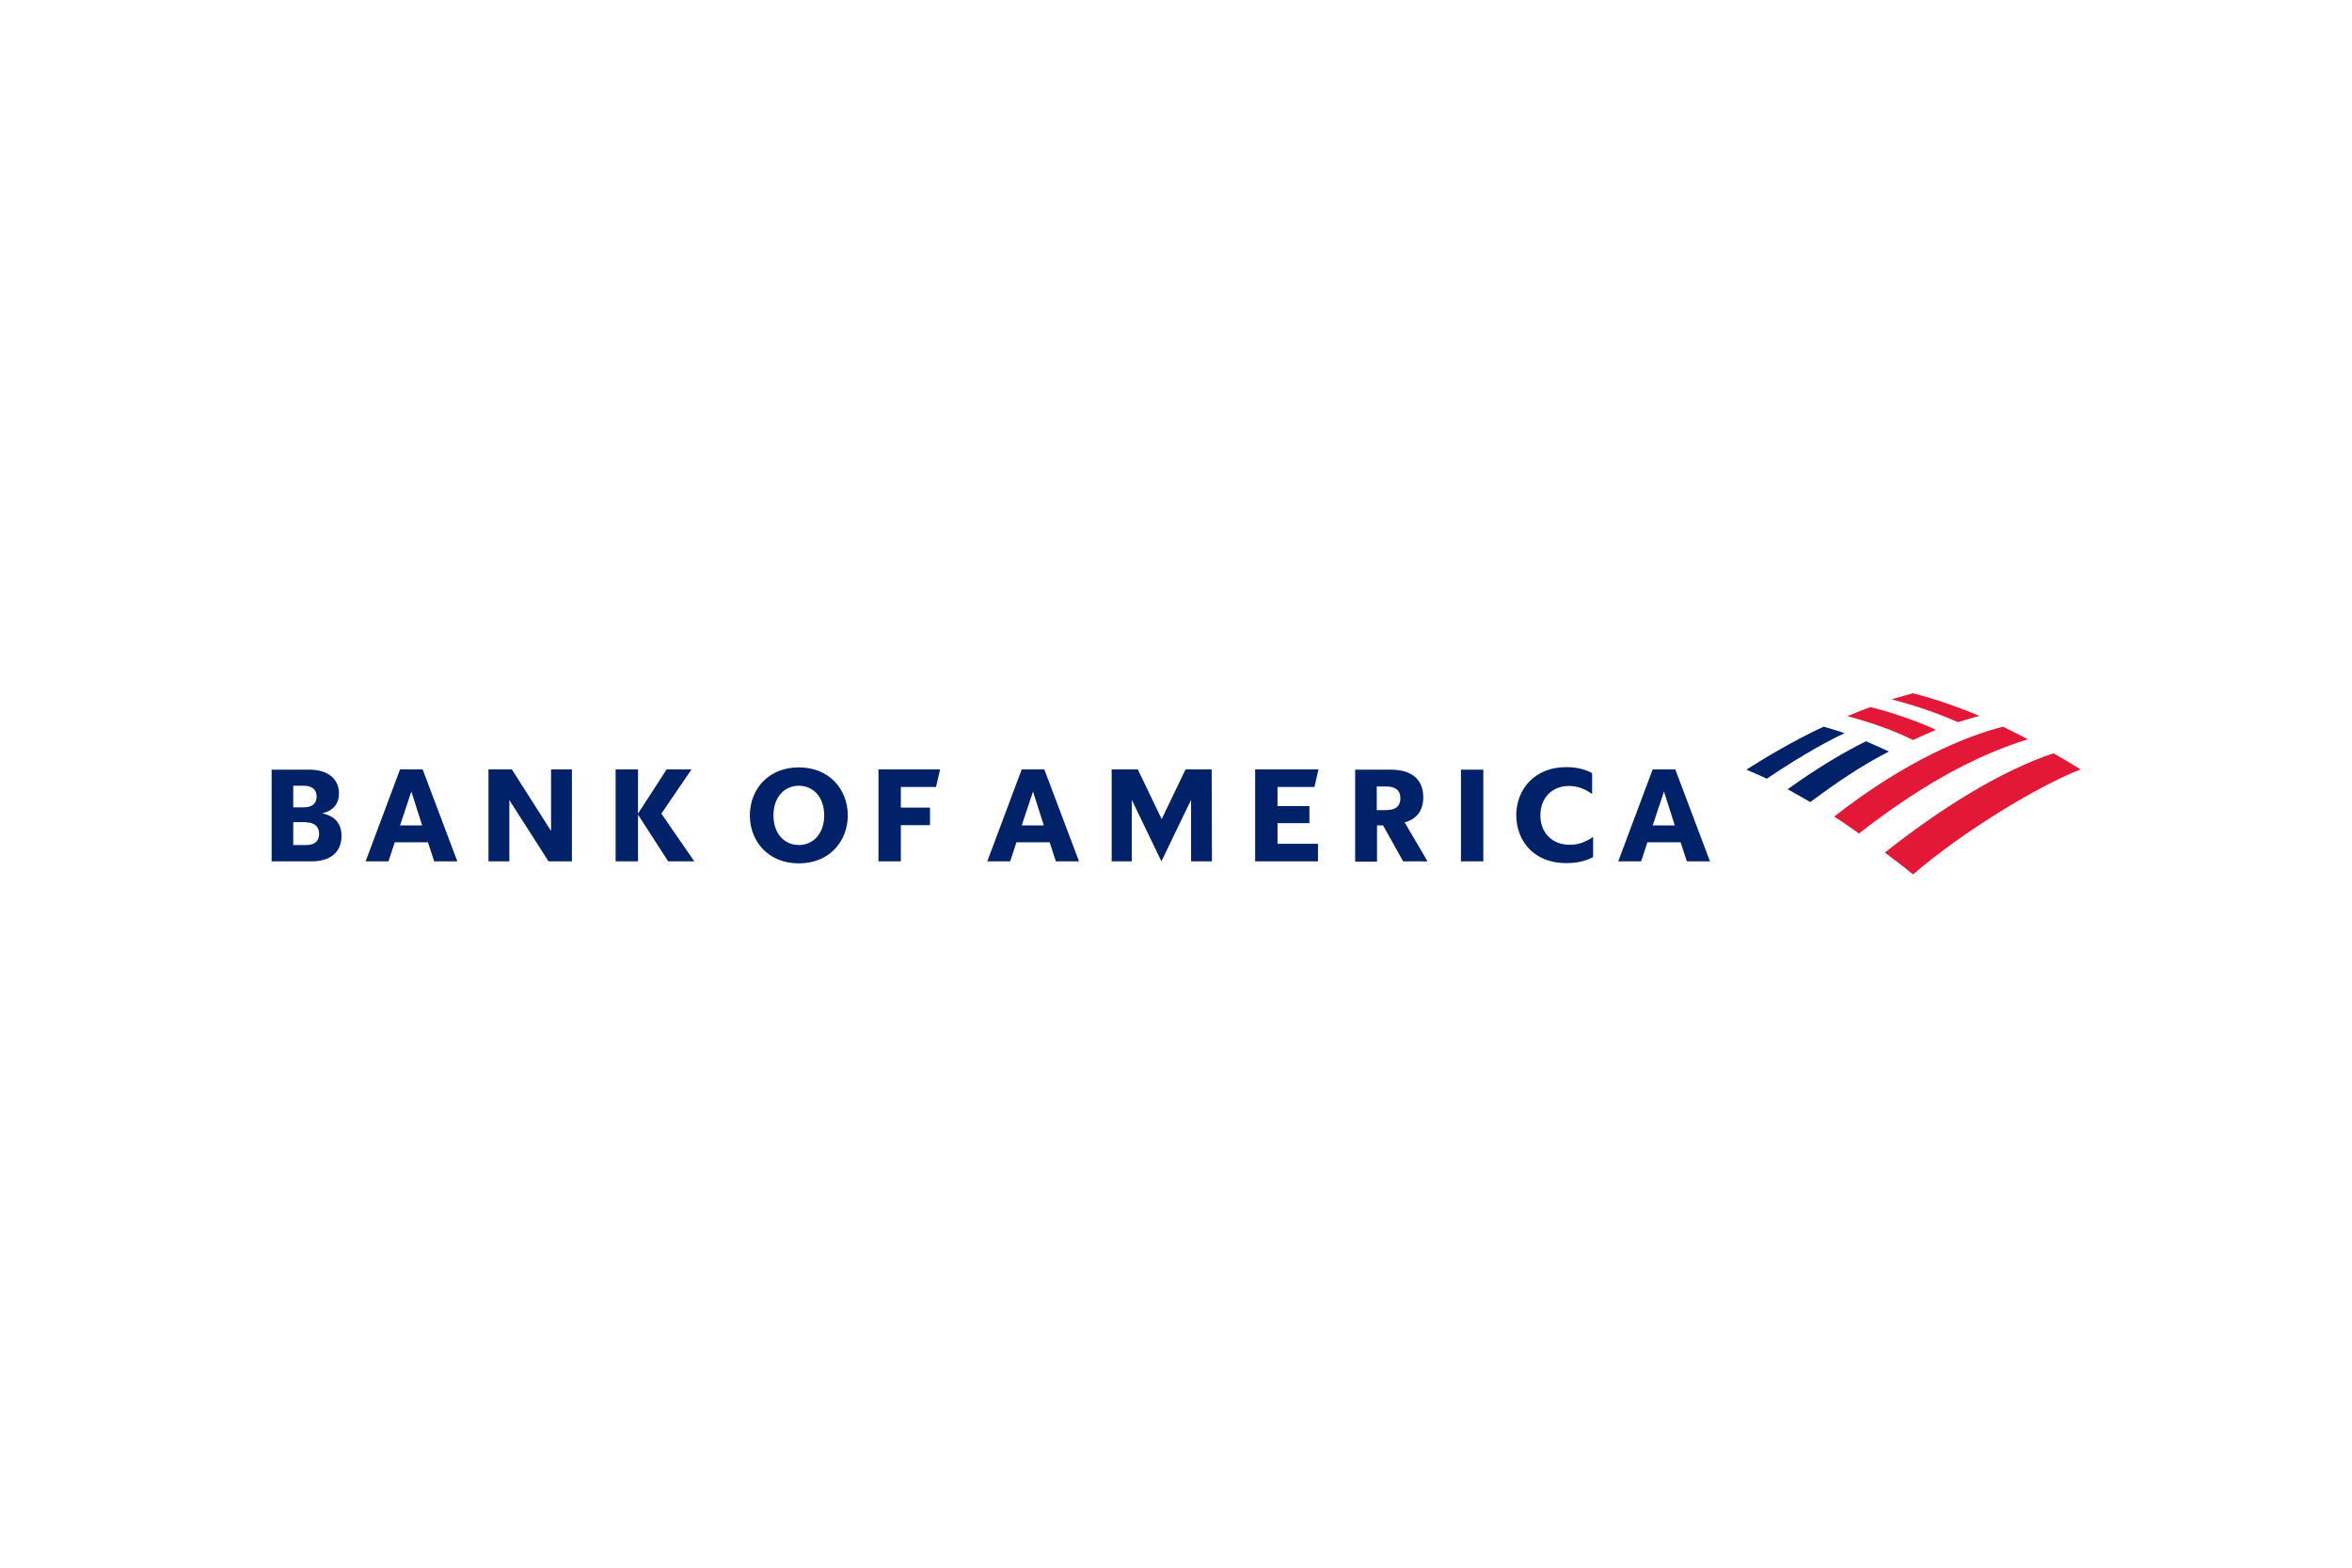
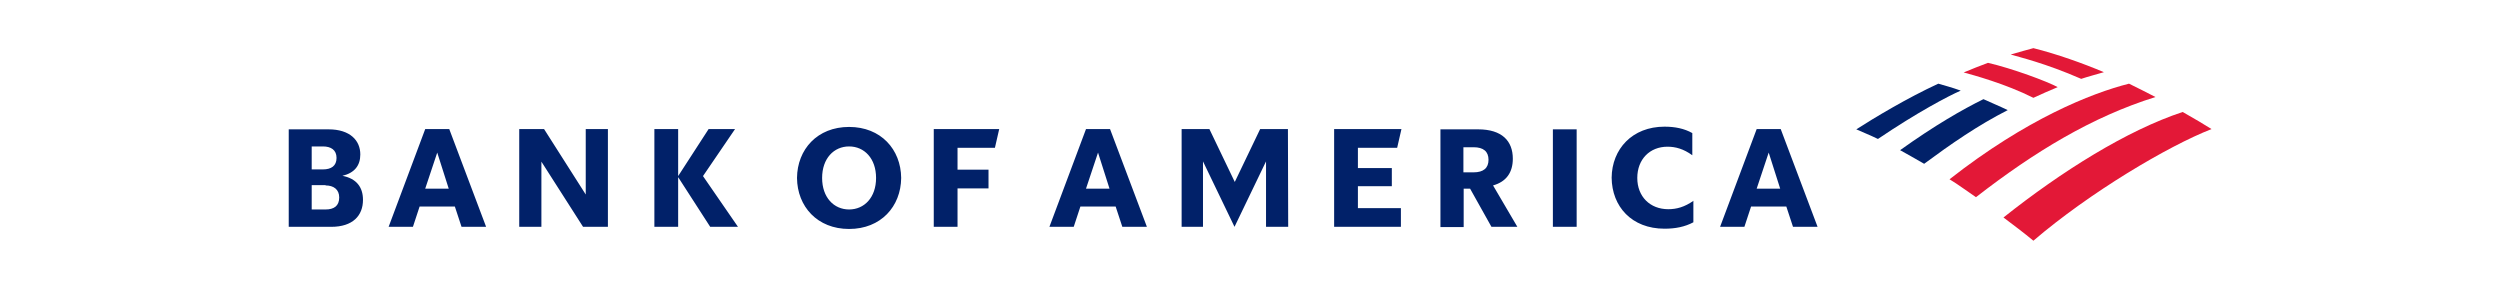
- <svg xmlns="http://www.w3.org/2000/svg" height="800" width="1200" viewBox="-108 -18.025 936 108.15">
+ <svg xmlns="http://www.w3.org/2000/svg" viewBox="-108 -18.025 936 108.15">
  <g fill="none">
    <path fill="#E31837" d="M653.3 72.1c21-18 50.5-35.5 66.7-41.8-2.5-1.6-6.4-3.9-10.8-6.4-20.9 6.9-45.3 22.2-67.1 39.5 3.7 2.8 7.6 5.7 11.2 8.7z" />
    <path fill="#012169" d="M643.7 23.2c-3.1-1.5-6.5-2.9-9.1-4.1-7.9 3.9-18.2 9.8-31.2 19.1 2.8 1.5 5.8 3.3 9 5.1 10-7.4 20.1-14.4 31.3-20.1z" />
    <path fill="#E31837" d="M662.4 14.6c-3.8-2.1-17-7-26.1-9.1-2.7 1-6.5 2.5-9.1 3.6 3.3.9 15.6 4.2 26.1 9.5 2.7-1.3 6.5-2.9 9.1-4z" />
    <path fill="#012169" d="M617.7 13.3c-11.7 5.4-24 12.8-30.7 17.1 2.4 1.1 4.8 2 8.1 3.6 14.8-10 26.4-16.1 31-18.1-3.3-1.2-6.4-2-8.4-2.6z" />
    <path fill="#E31837" d="M671.2 11.5c2.7-.9 5.8-1.7 8.5-2.5-7.8-3.3-17.6-6.8-26.4-9-1.4.4-5.6 1.5-8.5 2.4 3 .9 12.9 3.2 26.4 9.1zm-49.3 37.6c3.2 1.9 6.6 4.5 9.9 6.7 21.9-17 43.5-30.1 67.2-37.5-3.3-1.7-6.2-3.2-9.9-5-14.2 3.6-38.5 13.3-67.2 35.8z" />
    <path fill="#012169" d="M0 66.9h16c8.1 0 11.9-4.2 11.9-10.1 0-4.8-2.5-8-7.7-9 4.6-1.1 6.7-3.9 6.7-8 0-5.2-3.8-9.4-11.9-9.4H.1v36.5zm13.9-15.5c3 0 5.1 1.5 5.1 4.5 0 3.2-2 4.5-5.1 4.5H8.7v-9.1h5.2zm-1-14.6c3 0 5.1 1.3 5.1 4.3s-2 4.3-5.1 4.3H8.7v-8.6zm47.3-6.5h-9L37.5 66.9h9.1l2.5-7.6h13.2l2.5 7.6H74zm-4.5 8.8L60 52.6h-8.8zm63.9-8.8h-8.3v24.5L95.7 30.3h-9.3v36.6h8.3V42.5l15.6 24.4h9.3zm38.3 36.6l-12-18.6v18.6H137V30.3h8.9v17.6l11.4-17.6h9.9l-12 17.6 13.1 19zm41.9-18.3c0 7.3 4.4 11.8 10.1 11.8 5.7 0 10.1-4.5 10.1-11.8 0-7.3-4.4-11.8-10.1-11.8-5.7 0-10.1 4.5-10.1 11.8zm-9.4 0c.1-10.7 7.6-19.1 19.5-19.1s19.4 8.4 19.5 19.1c-.1 10.7-7.6 19.1-19.5 19.1s-19.4-8.4-19.5-19.1zm51.2 18.3h8.9V52.5h11.6v-7h-11.6v-8.2h14l1.6-7h-24.5zm66-36.6h-9l-13.7 36.6h9.1l2.5-7.6h13.2l2.5 7.6h9.2zm-4.5 8.8l4.3 13.5h-8.8zm71.1-8.8h-10.4l-9.5 19.8-9.5-19.8h-10.4v36.6h8V42.4l11.8 24.5L366 42.4v24.5h8.3zm17.3 36.6h25v-7h-16.1v-8.2h12.7v-6.8h-12.7v-7.6h14.7l1.6-7h-25.2zm58.9 0h9.7L451 51.4c5-1.4 7.4-4.9 7.4-10 0-6.6-4-11-13-11h-14.1V67h8.7V52.6h2.4zm-6.7-29.8c3.7 0 5.6 1.6 5.6 4.7s-1.9 4.7-5.6 4.7h-3.8v-9.4zm29.7 29.8h8.9V30.4h-8.9zm52.7-9.8c-3.4 2.4-6.4 3.2-9.5 3.2-6.8 0-11.6-4.7-11.6-11.7 0-7 4.7-11.7 11.3-11.7 3 0 6 .8 9.3 3.2v-8.3c-3-1.7-6.5-2.4-10.4-2.4-12.1 0-19.7 8.4-19.8 19.1.1 10.8 7.5 19.1 19.8 19.1 4.1 0 7.6-.7 10.8-2.4v-8.1zm32.6-26.8h-9L536 66.9h9.1l2.5-7.6h13.2l2.5 7.6h9.2zm-4.5 8.8l4.3 13.5h-8.8z" />
  </g>
</svg>
